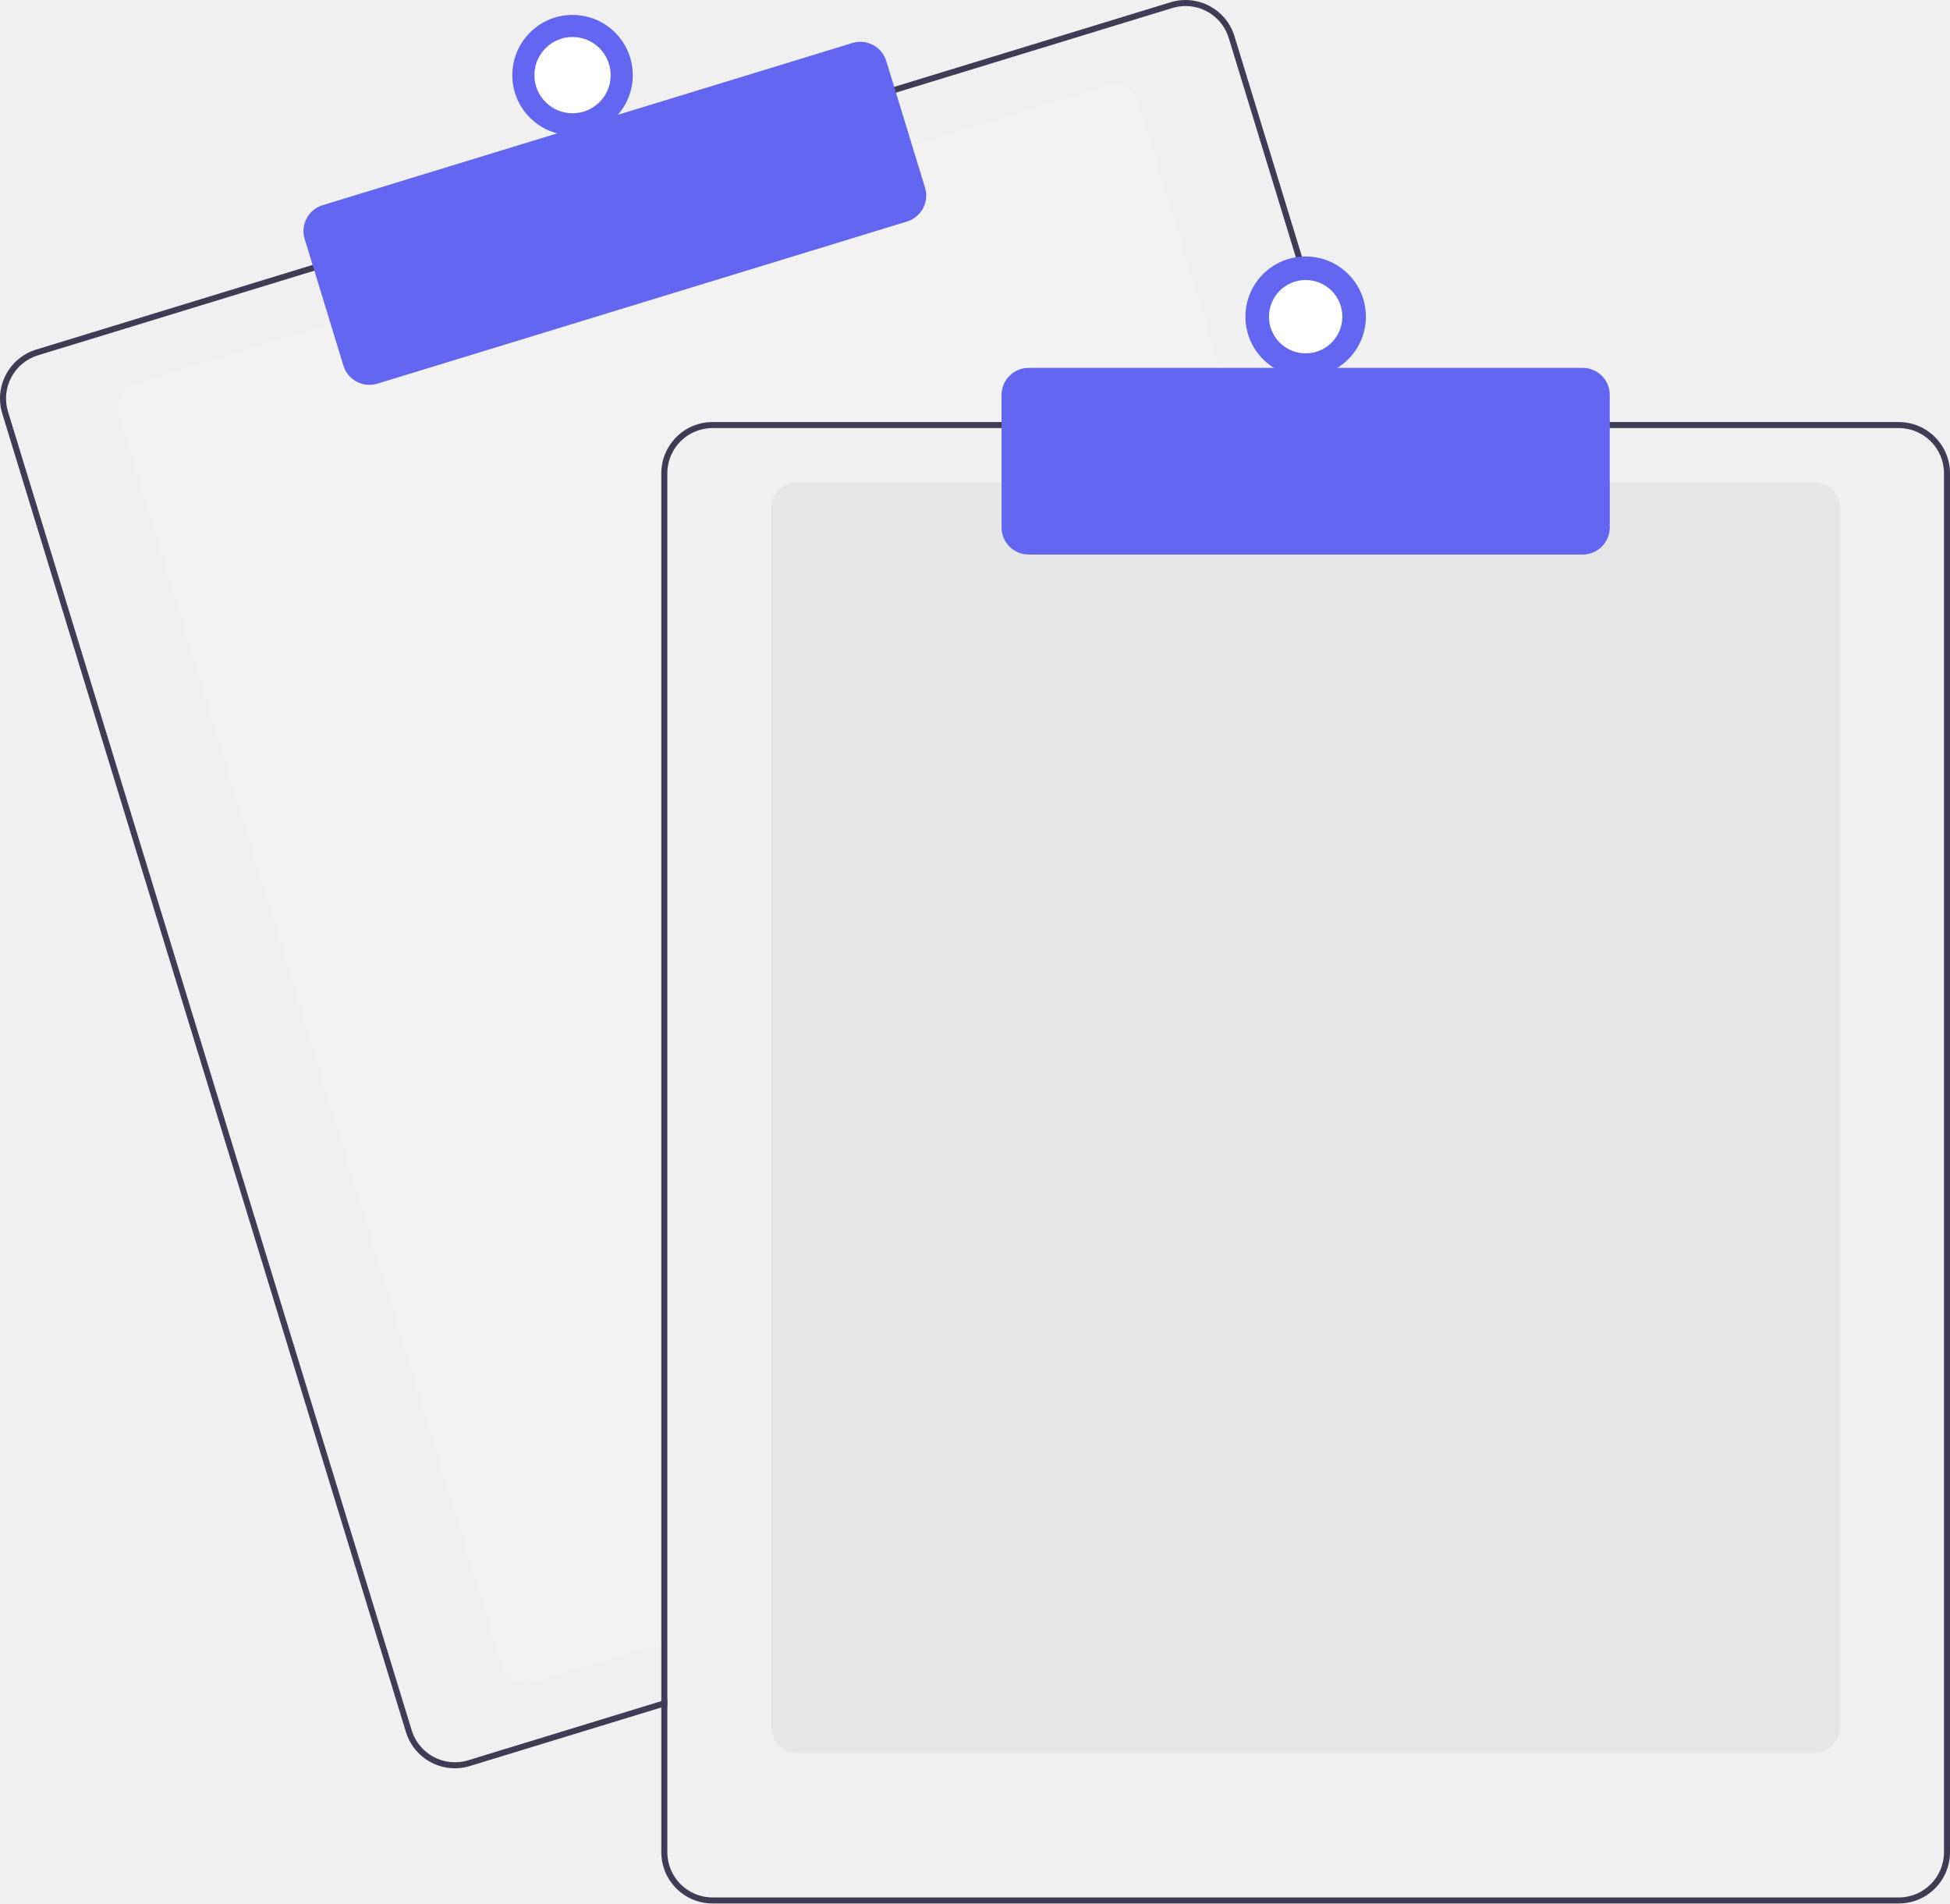
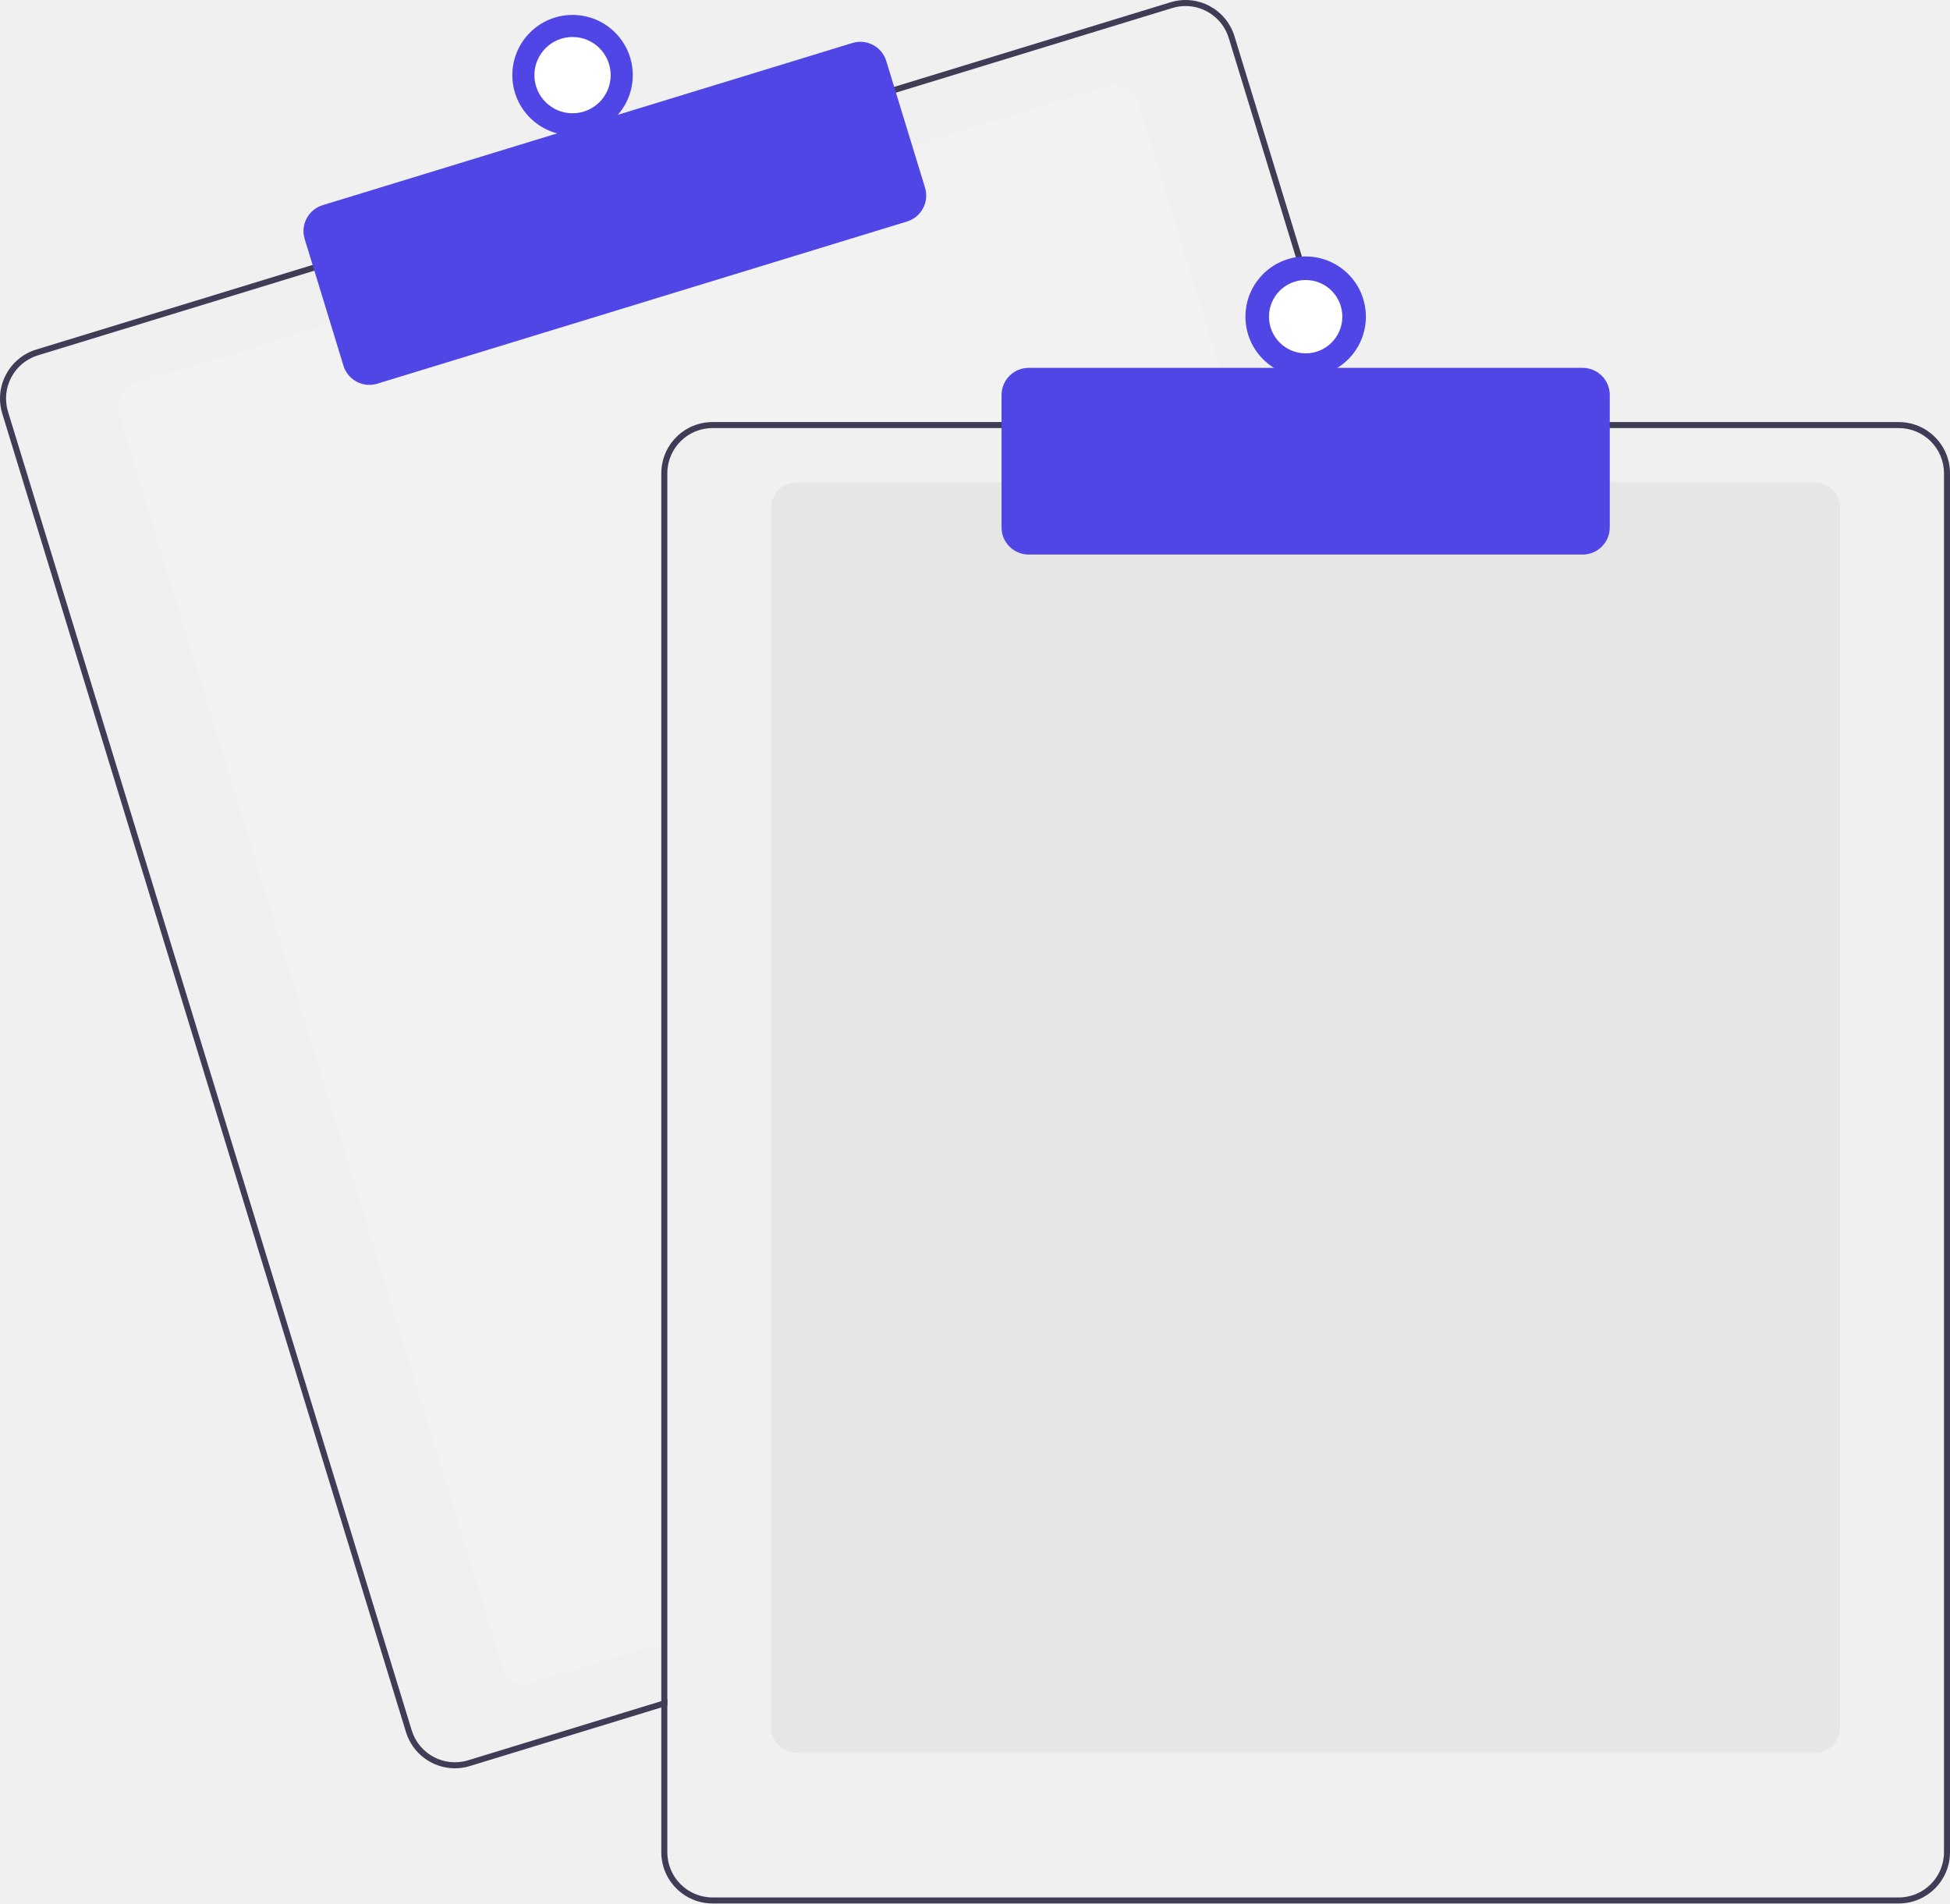
<svg xmlns="http://www.w3.org/2000/svg" data-name="Layer 1" width="647.636" height="632.174" viewBox="0 0 647.636 632.174">
  <path d="M687.328,276.087H512.818a15.018,15.018,0,0,0-15,15v387.85l-2,.61-42.81,13.11a8.007,8.007,0,0,1-9.99-5.31L315.678,271.397a8.003,8.003,0,0,1,5.31-9.99l65.97-20.2,191.25-58.54,65.97-20.2a7.989,7.989,0,0,1,9.99,5.3l32.55,106.32Z" transform="translate(-276.1819 -133.9131)" fill="#f2f2f2" />
  <path d="M725.408,274.087l-39.23-128.14a16.994,16.994,0,0,0-21.23-11.28l-92.75,28.39L380.958,221.607l-92.75,28.4a17.015,17.015,0,0,0-11.28,21.23l134.08,437.93a17.027,17.027,0,0,0,16.26,12.03,16.789,16.789,0,0,0,4.97-.75l63.58-19.46,2-.62v-2.09l-2,.61-64.17,19.65a15.015,15.015,0,0,1-18.73-9.95l-134.07-437.94a14.979,14.979,0,0,1,9.95-18.73l92.75-28.4,191.24-58.54,92.75-28.4a15.156,15.156,0,0,1,4.41-.66,15.015,15.015,0,0,1,14.32,10.61l39.05,127.56.62,2h2.08Z" transform="translate(-276.1819 -133.9131)" fill="#3f3d56" />
-   <path d="M398.863,261.734a9.016,9.016,0,0,1-8.611-6.367l-12.88-42.072a8.999,8.999,0,0,1,5.971-11.24l175.939-53.864a9.009,9.009,0,0,1,11.241,5.971l12.88,42.072a9.01,9.01,0,0,1-5.971,11.241L401.492,261.339A8.976,8.976,0,0,1,398.863,261.734Z" transform="translate(-276.1819 -133.9131)" fill="#6366f1" />
-   <circle cx="190.154" cy="24.955" r="20" fill="#6366f1" />
+   <path d="M398.863,261.734a9.016,9.016,0,0,1-8.611-6.367l-12.88-42.072a8.999,8.999,0,0,1,5.971-11.24l175.939-53.864a9.009,9.009,0,0,1,11.241,5.971l12.88,42.072a9.01,9.01,0,0,1-5.971,11.241L401.492,261.339A8.976,8.976,0,0,1,398.863,261.734Z" transform="translate(-276.1819 -133.9131)" fill="#4F46E5" />
+   <circle cx="190.154" cy="24.955" r="20" fill="#4F46E5" />
  <circle cx="190.154" cy="24.955" r="12.665" fill="#fff" />
  <path d="M878.818,716.087h-338a8.51,8.51,0,0,1-8.5-8.5v-405a8.51,8.51,0,0,1,8.5-8.5h338a8.51,8.51,0,0,1,8.5,8.5v405A8.51,8.51,0,0,1,878.818,716.087Z" transform="translate(-276.1819 -133.9131)" fill="#e6e6e6" />
  <path d="M723.318,274.087h-210.5a17.024,17.024,0,0,0-17,17v407.8l2-.61v-407.19a15.018,15.018,0,0,1,15-15H723.938Zm183.5,0h-394a17.024,17.024,0,0,0-17,17v458a17.024,17.024,0,0,0,17,17h394a17.024,17.024,0,0,0,17-17v-458A17.024,17.024,0,0,0,906.818,274.087Zm15,475a15.018,15.018,0,0,1-15,15h-394a15.018,15.018,0,0,1-15-15v-458a15.018,15.018,0,0,1,15-15h394a15.018,15.018,0,0,1,15,15Z" transform="translate(-276.1819 -133.9131)" fill="#3f3d56" />
-   <path d="M801.818,318.087h-184a9.01,9.01,0,0,1-9-9v-44a9.01,9.01,0,0,1,9-9h184a9.01,9.01,0,0,1,9,9v44A9.01,9.01,0,0,1,801.818,318.087Z" transform="translate(-276.1819 -133.9131)" fill="#6366f1" />
-   <circle cx="433.636" cy="105.174" r="20" fill="#6366f1" />
+   <path d="M801.818,318.087h-184a9.01,9.01,0,0,1-9-9v-44a9.01,9.01,0,0,1,9-9h184a9.01,9.01,0,0,1,9,9v44A9.01,9.01,0,0,1,801.818,318.087Z" transform="translate(-276.1819 -133.9131)" fill="#4F46E5" />
+   <circle cx="433.636" cy="105.174" r="20" fill="#4F46E5" />
  <circle cx="433.636" cy="105.174" r="12.182" fill="#fff" />
</svg>
